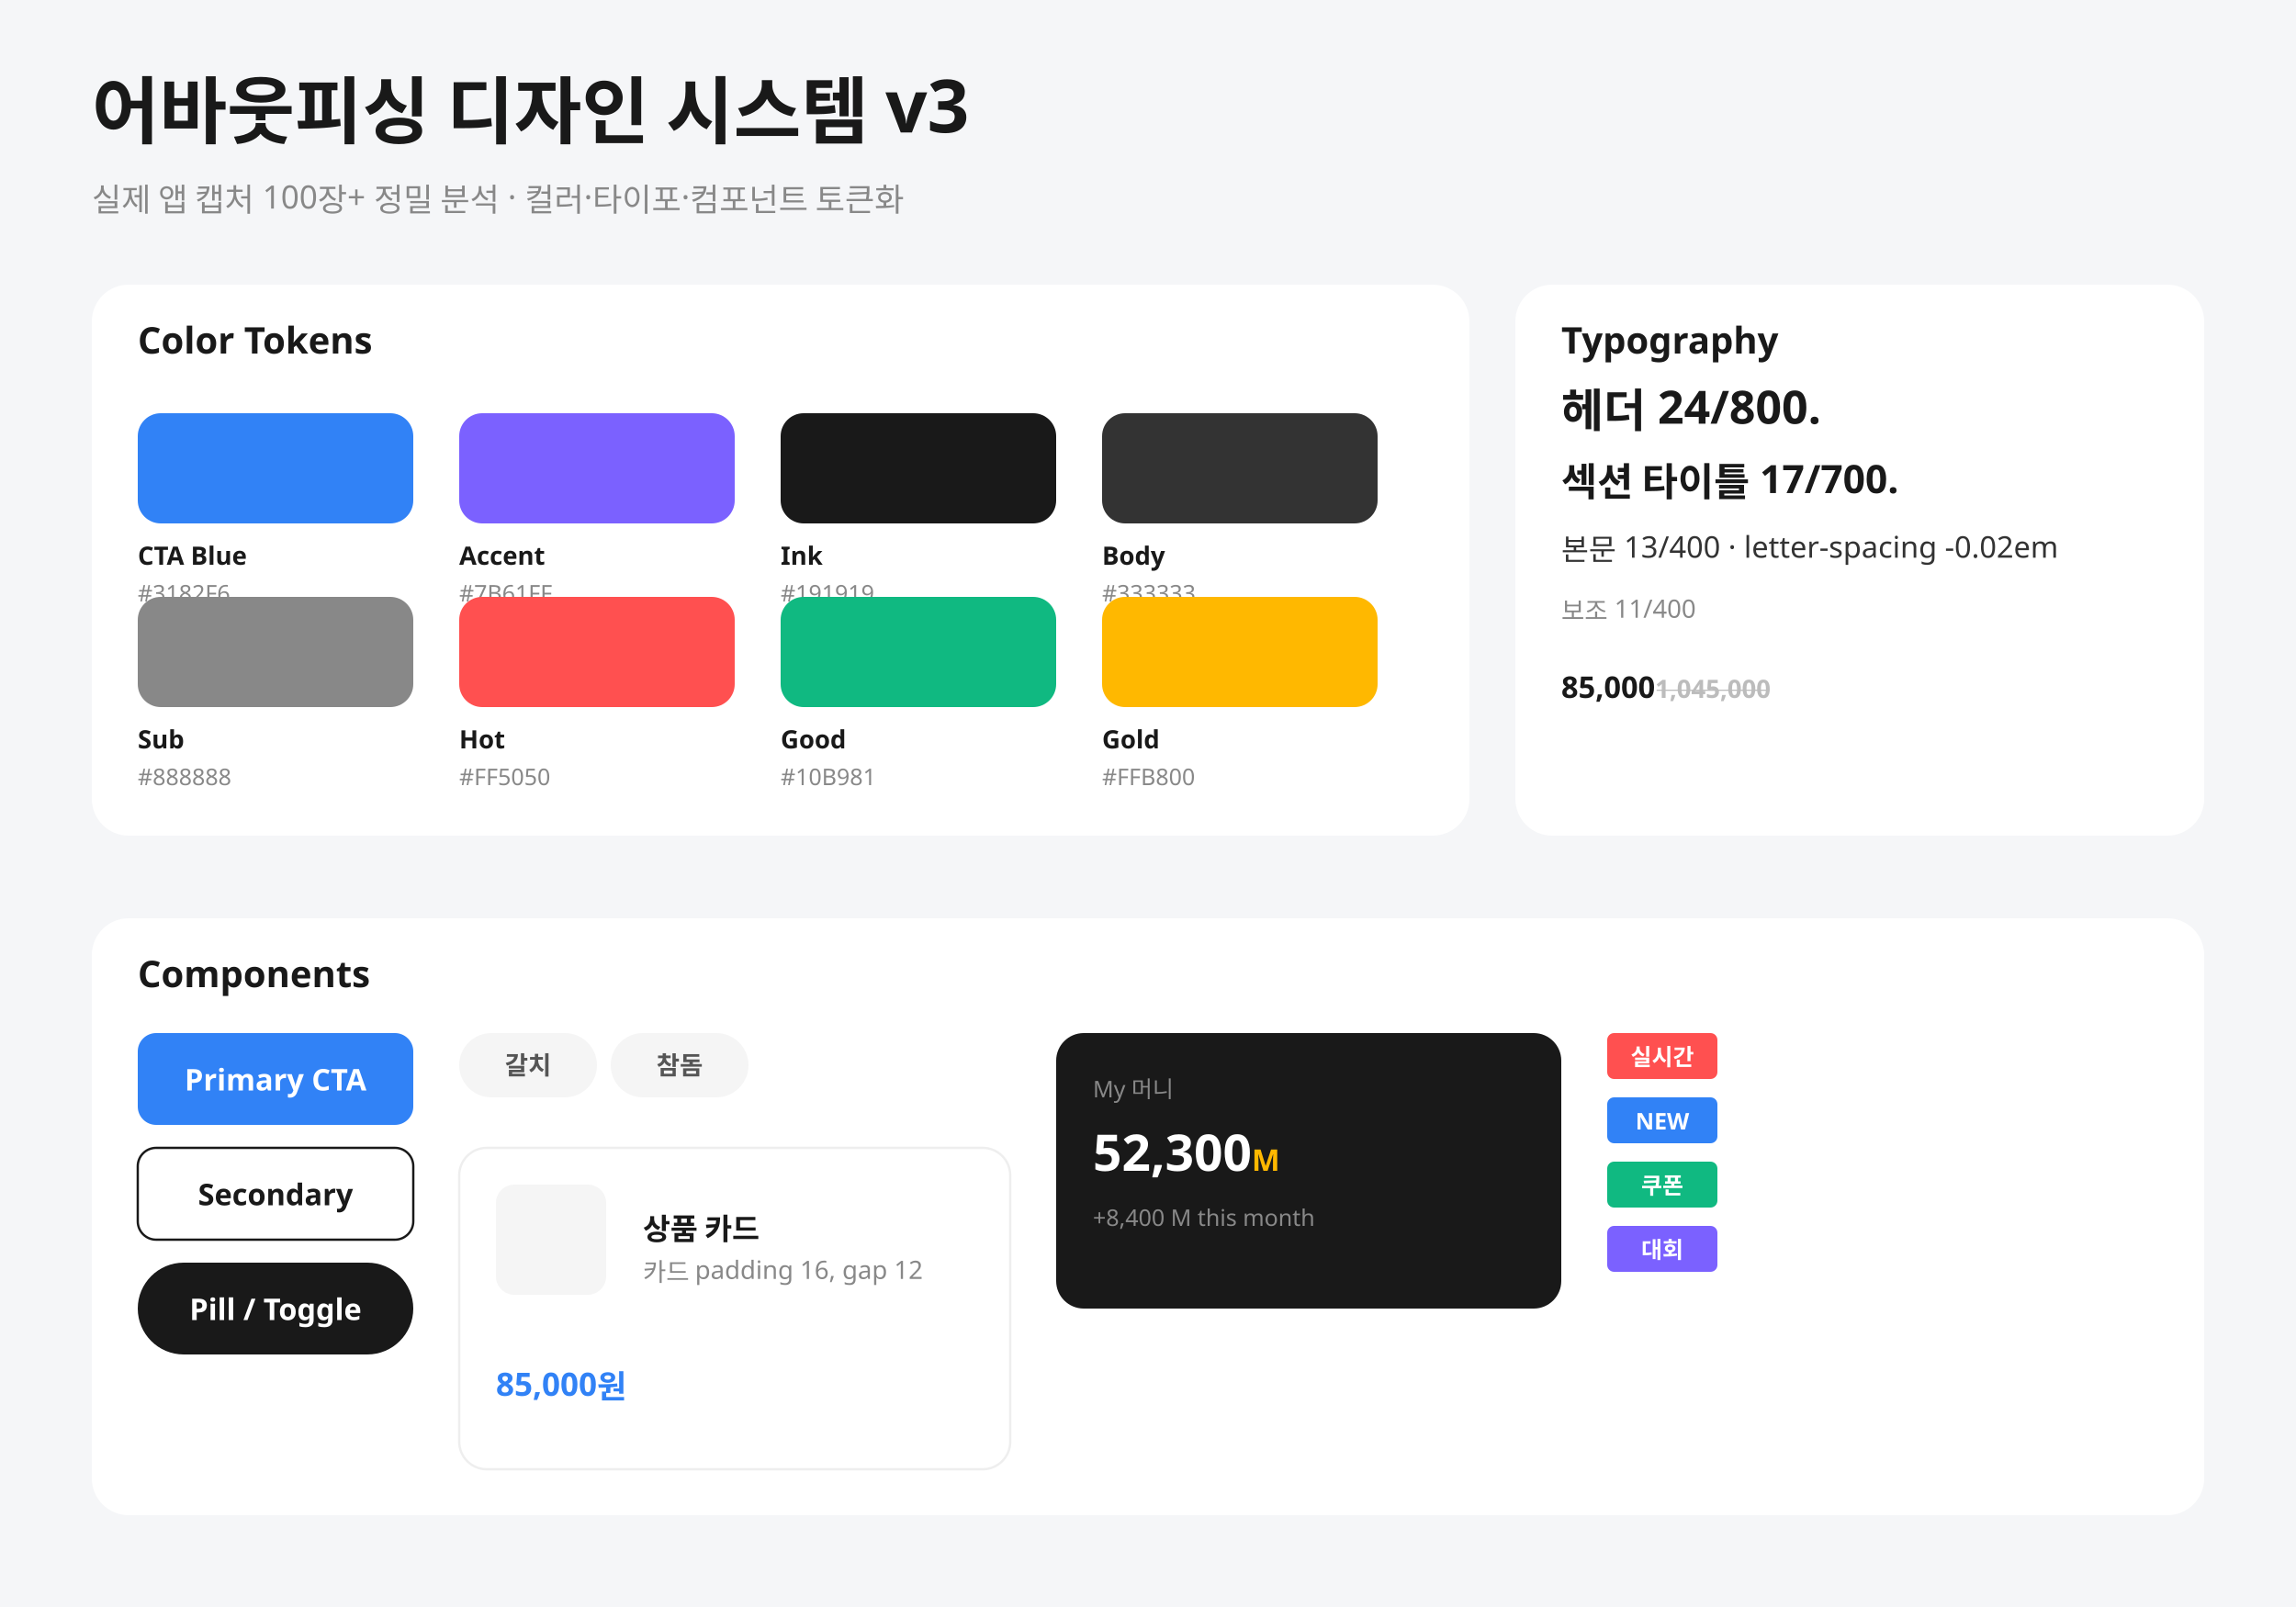
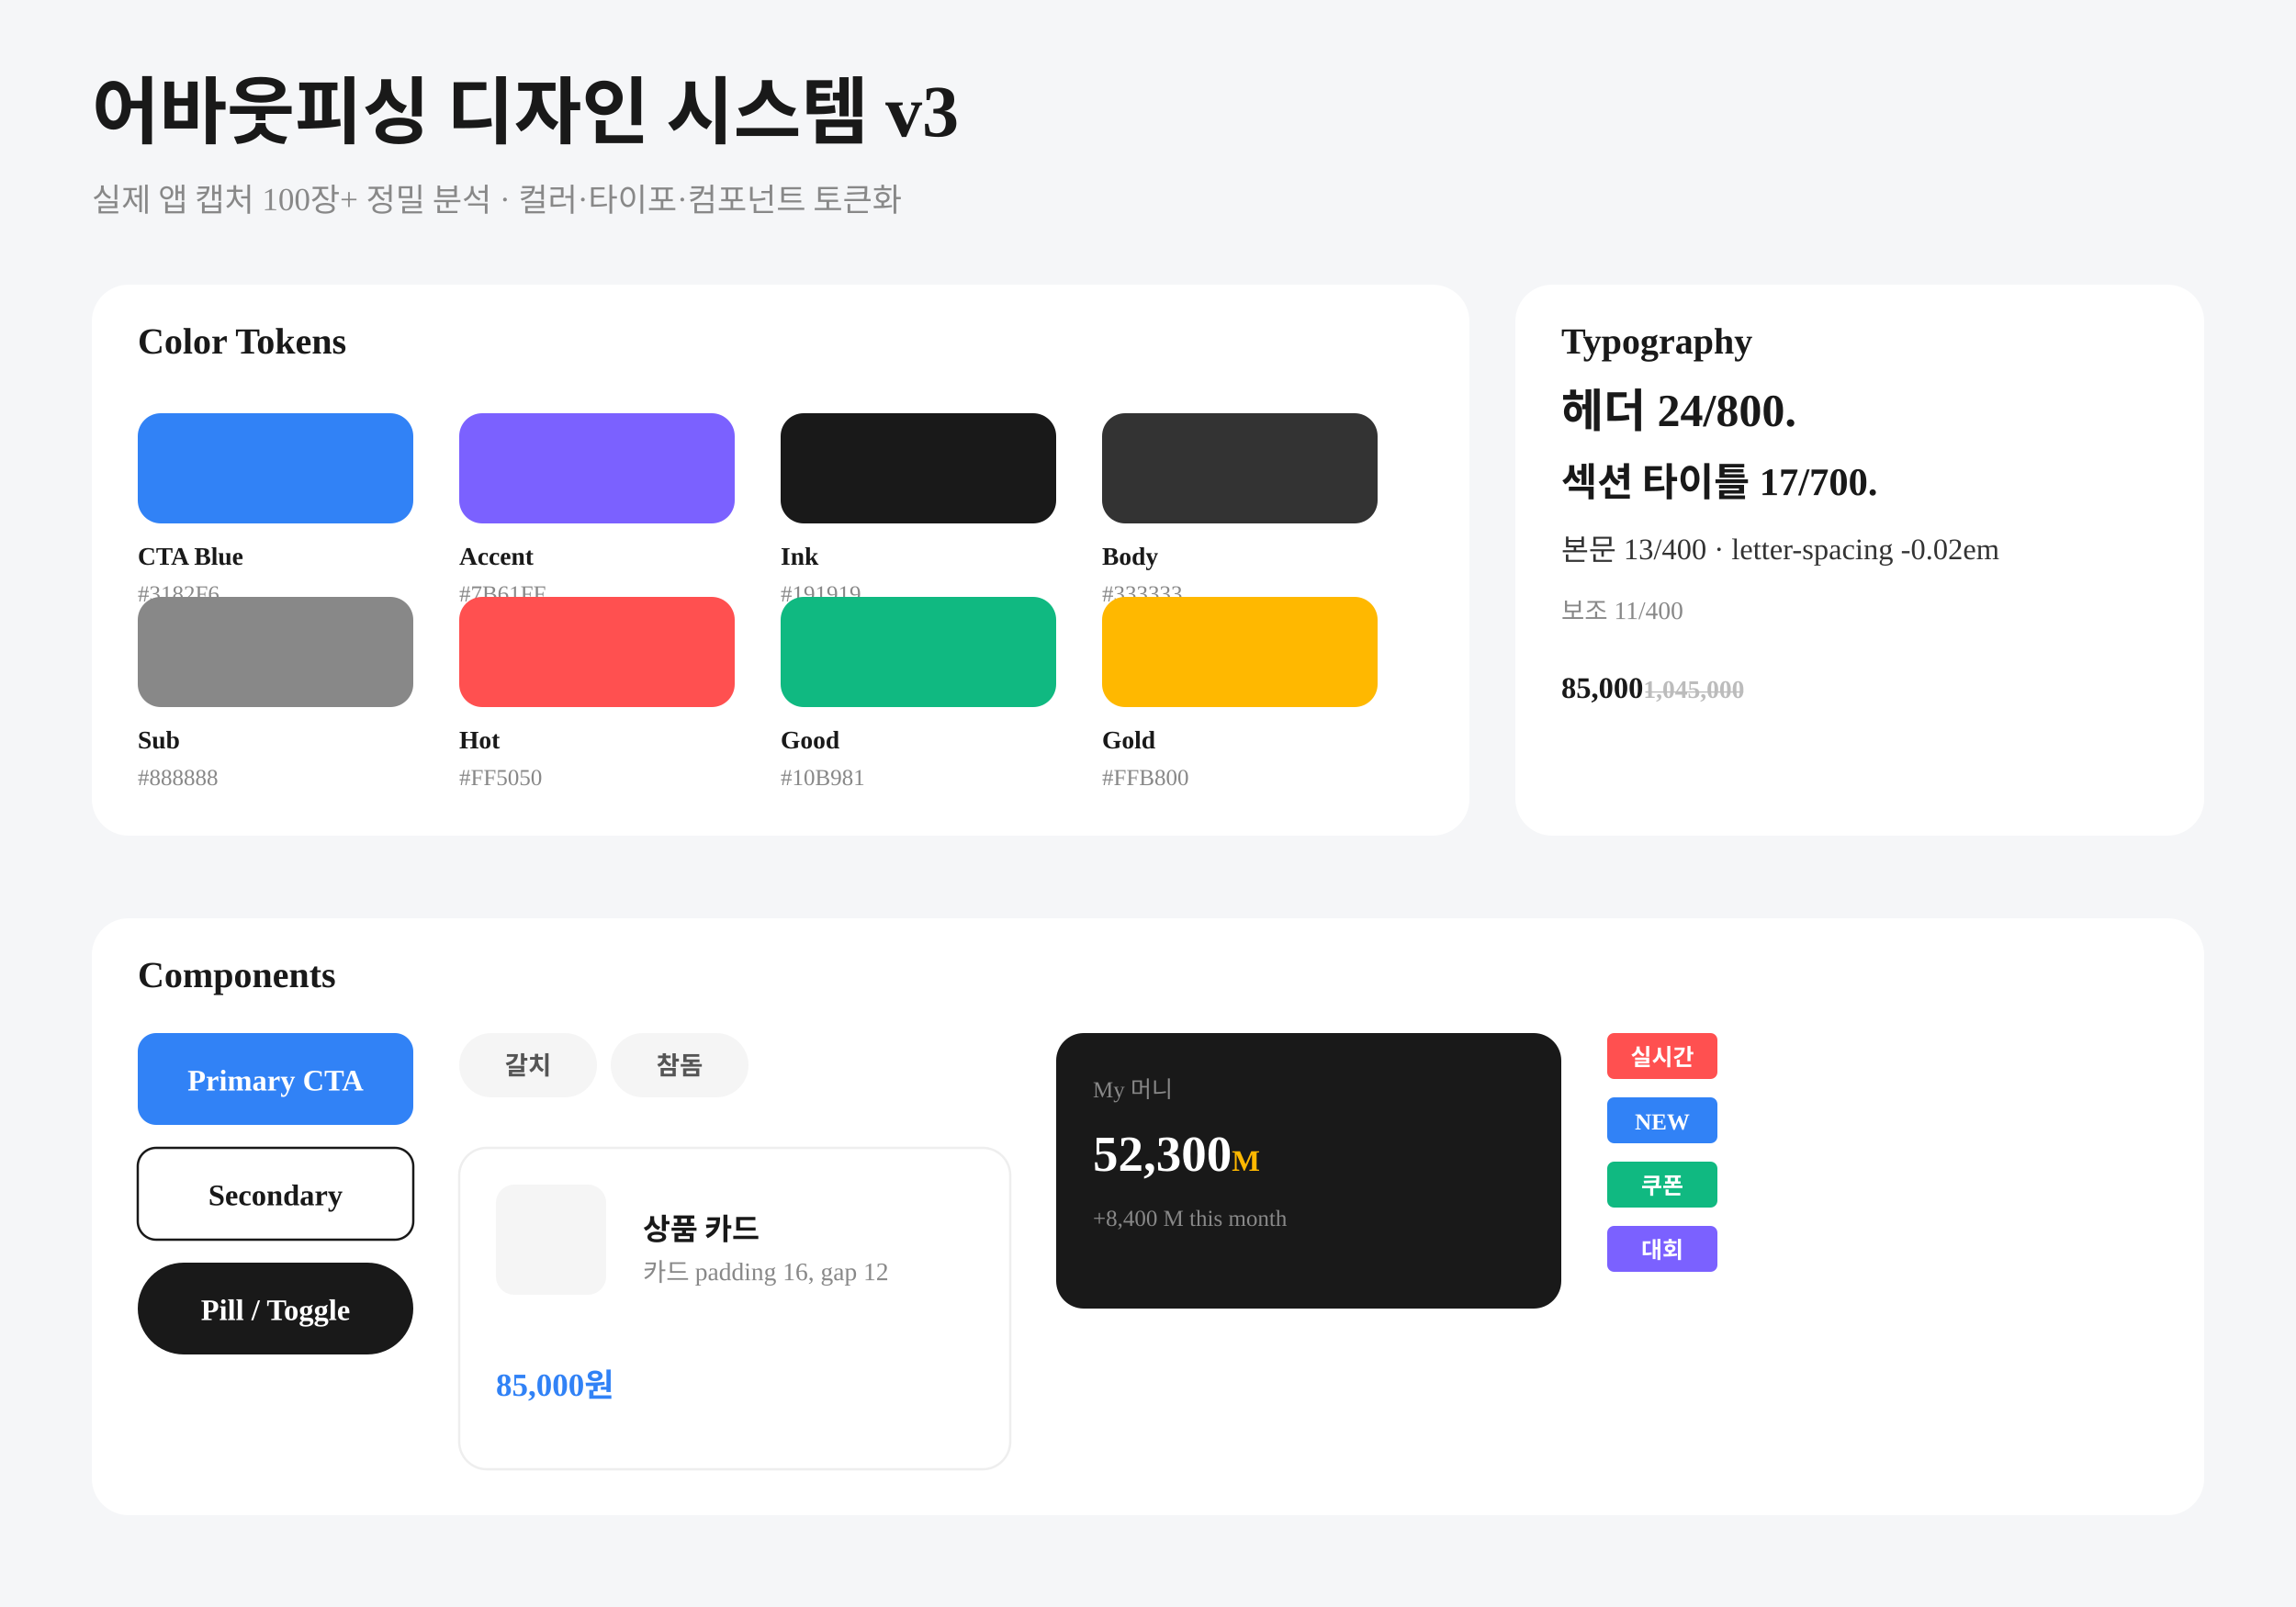
<svg xmlns="http://www.w3.org/2000/svg" viewBox="0 0 1000 700" width="1000" height="700">
-   <style>text{font-family:Pretendard,NanumGothic,sans-serif;}</style>
  <rect width="1000" height="700" fill="#F5F6F8" />
  <text x="40" y="60" font-size="32" font-weight="800" fill="#191919">어바웃피싱 디자인 시스템 v3</text>
  <text x="40" y="92" font-size="14" fill="#888">실제 앱 캡처 100장+ 정밀 분석 · 컬러·타이포·컴포넌트 토큰화</text>
  <rect x="40" y="124" width="600" height="240" rx="16" fill="white" />
  <text x="60" y="154" font-size="16" font-weight="800" fill="#191919">Color Tokens</text>
  <rect x="60" y="180" width="120" height="48" rx="10" fill="#3182F6" />
  <text x="60" y="246" font-size="11" font-weight="700" fill="#191919">CTA Blue</text>
  <text x="60" y="262" font-size="10" fill="#888">#3182F6</text>
  <rect x="200" y="180" width="120" height="48" rx="10" fill="#7B61FF" />
  <text x="200" y="246" font-size="11" font-weight="700" fill="#191919">Accent</text>
  <text x="200" y="262" font-size="10" fill="#888">#7B61FF</text>
  <rect x="340" y="180" width="120" height="48" rx="10" fill="#191919" />
  <text x="340" y="246" font-size="11" font-weight="700" fill="#191919">Ink</text>
  <text x="340" y="262" font-size="10" fill="#888">#191919</text>
  <rect x="480" y="180" width="120" height="48" rx="10" fill="#333333" />
  <text x="480" y="246" font-size="11" font-weight="700" fill="#191919">Body</text>
  <text x="480" y="262" font-size="10" fill="#888">#333333</text>
  <rect x="60" y="260" width="120" height="48" rx="10" fill="#888888" />
  <text x="60" y="326" font-size="11" font-weight="700" fill="#191919">Sub</text>
  <text x="60" y="342" font-size="10" fill="#888">#888888</text>
  <rect x="200" y="260" width="120" height="48" rx="10" fill="#FF5050" />
  <text x="200" y="326" font-size="11" font-weight="700" fill="#191919">Hot</text>
  <text x="200" y="342" font-size="10" fill="#888">#FF5050</text>
  <rect x="340" y="260" width="120" height="48" rx="10" fill="#10B981" />
  <text x="340" y="326" font-size="11" font-weight="700" fill="#191919">Good</text>
  <text x="340" y="342" font-size="10" fill="#888">#10B981</text>
  <rect x="480" y="260" width="120" height="48" rx="10" fill="#FFB800" />
  <text x="480" y="326" font-size="11" font-weight="700" fill="#191919">Gold</text>
  <text x="480" y="342" font-size="10" fill="#888">#FFB800</text>
  <rect x="660" y="124" width="300" height="240" rx="16" fill="white" />
  <text x="680" y="154" font-size="16" font-weight="800" fill="#191919">Typography</text>
  <text x="680" y="186" font-size="20" font-weight="800" fill="#191919">헤더 24/800.</text>
  <text x="680" y="216" font-size="17" font-weight="700" fill="#191919">섹션 타이틀 17/700.</text>
  <text x="680" y="244" font-size="13" fill="#333">본문 13/400 · letter-spacing -0.02em</text>
  <text x="680" y="270" font-size="11" fill="#888">보조 11/400</text>
  <text x="680" y="304" font-size="13" fill="#191919" font-weight="800">85,000<tspan font-size="11" fill="#BCBCBC" text-decoration="line-through"> 1,045,000</tspan>
  </text>
  <rect x="40" y="400" width="920" height="260" rx="16" fill="white" />
  <text x="60" y="430" font-size="16" font-weight="800" fill="#191919">Components</text>
  <rect x="60" y="450" width="120" height="40" rx="8" fill="#3182F6" />
  <text x="120" y="475" font-size="13" fill="white" font-weight="700" text-anchor="middle">Primary CTA</text>
  <rect x="60" y="500" width="120" height="40" rx="8" fill="#FFFFFF" stroke="#191919" />
  <text x="120" y="525" font-size="13" fill="#191919" font-weight="700" text-anchor="middle">Secondary</text>
  <rect x="60" y="550" width="120" height="40" rx="20" fill="#191919" />
  <text x="120" y="575" font-size="13" fill="white" font-weight="700" text-anchor="middle">Pill / Toggle</text>
  <rect x="200" y="450" width="60" height="28" rx="14" fill="#F5F5F5" />
  <text x="230" y="468" font-size="11" fill="#555" text-anchor="middle" font-weight="600">갈치</text>
  <rect x="266" y="450" width="60" height="28" rx="14" fill="#F5F5F5" />
  <text x="296" y="468" font-size="11" fill="#555" text-anchor="middle" font-weight="600">참돔</text>
  <rect x="200" y="500" width="240" height="140" rx="12" fill="#FFFFFF" stroke="#EEEEEE" />
  <rect x="216" y="516" width="48" height="48" rx="8" fill="#F5F5F5" />
  <text x="280" y="540" font-size="13" font-weight="700" fill="#191919">상품 카드</text>
  <text x="280" y="558" font-size="11" fill="#888">카드 padding 16, gap 12</text>
  <text x="216" y="608" font-size="14" font-weight="800" fill="#3182F6">85,000원</text>
  <rect x="460" y="450" width="220" height="120" rx="12" fill="#191919" />
  <text x="476" y="478" font-size="10" fill="#888">My 머니</text>
  <text x="476" y="510" font-size="22" font-weight="800" fill="white">52,300<tspan font-size="13" fill="#FFB800"> M</tspan>
  </text>
  <text x="476" y="534" font-size="10" fill="#888">+8,400 M this month</text>
  <rect x="700" y="450" width="48" height="20" rx="3" fill="#FF5050" />
  <text x="724" y="464" font-size="10" fill="white" text-anchor="middle" font-weight="700">실시간</text>
  <rect x="700" y="478" width="48" height="20" rx="3" fill="#3182F6" />
  <text x="724" y="492" font-size="10" fill="white" text-anchor="middle" font-weight="700">NEW</text>
  <rect x="700" y="506" width="48" height="20" rx="3" fill="#10B981" />
  <text x="724" y="520" font-size="10" fill="white" text-anchor="middle" font-weight="700">쿠폰</text>
  <rect x="700" y="534" width="48" height="20" rx="3" fill="#7B61FF" />
  <text x="724" y="548" font-size="10" fill="white" text-anchor="middle" font-weight="700">대회</text>
</svg>
